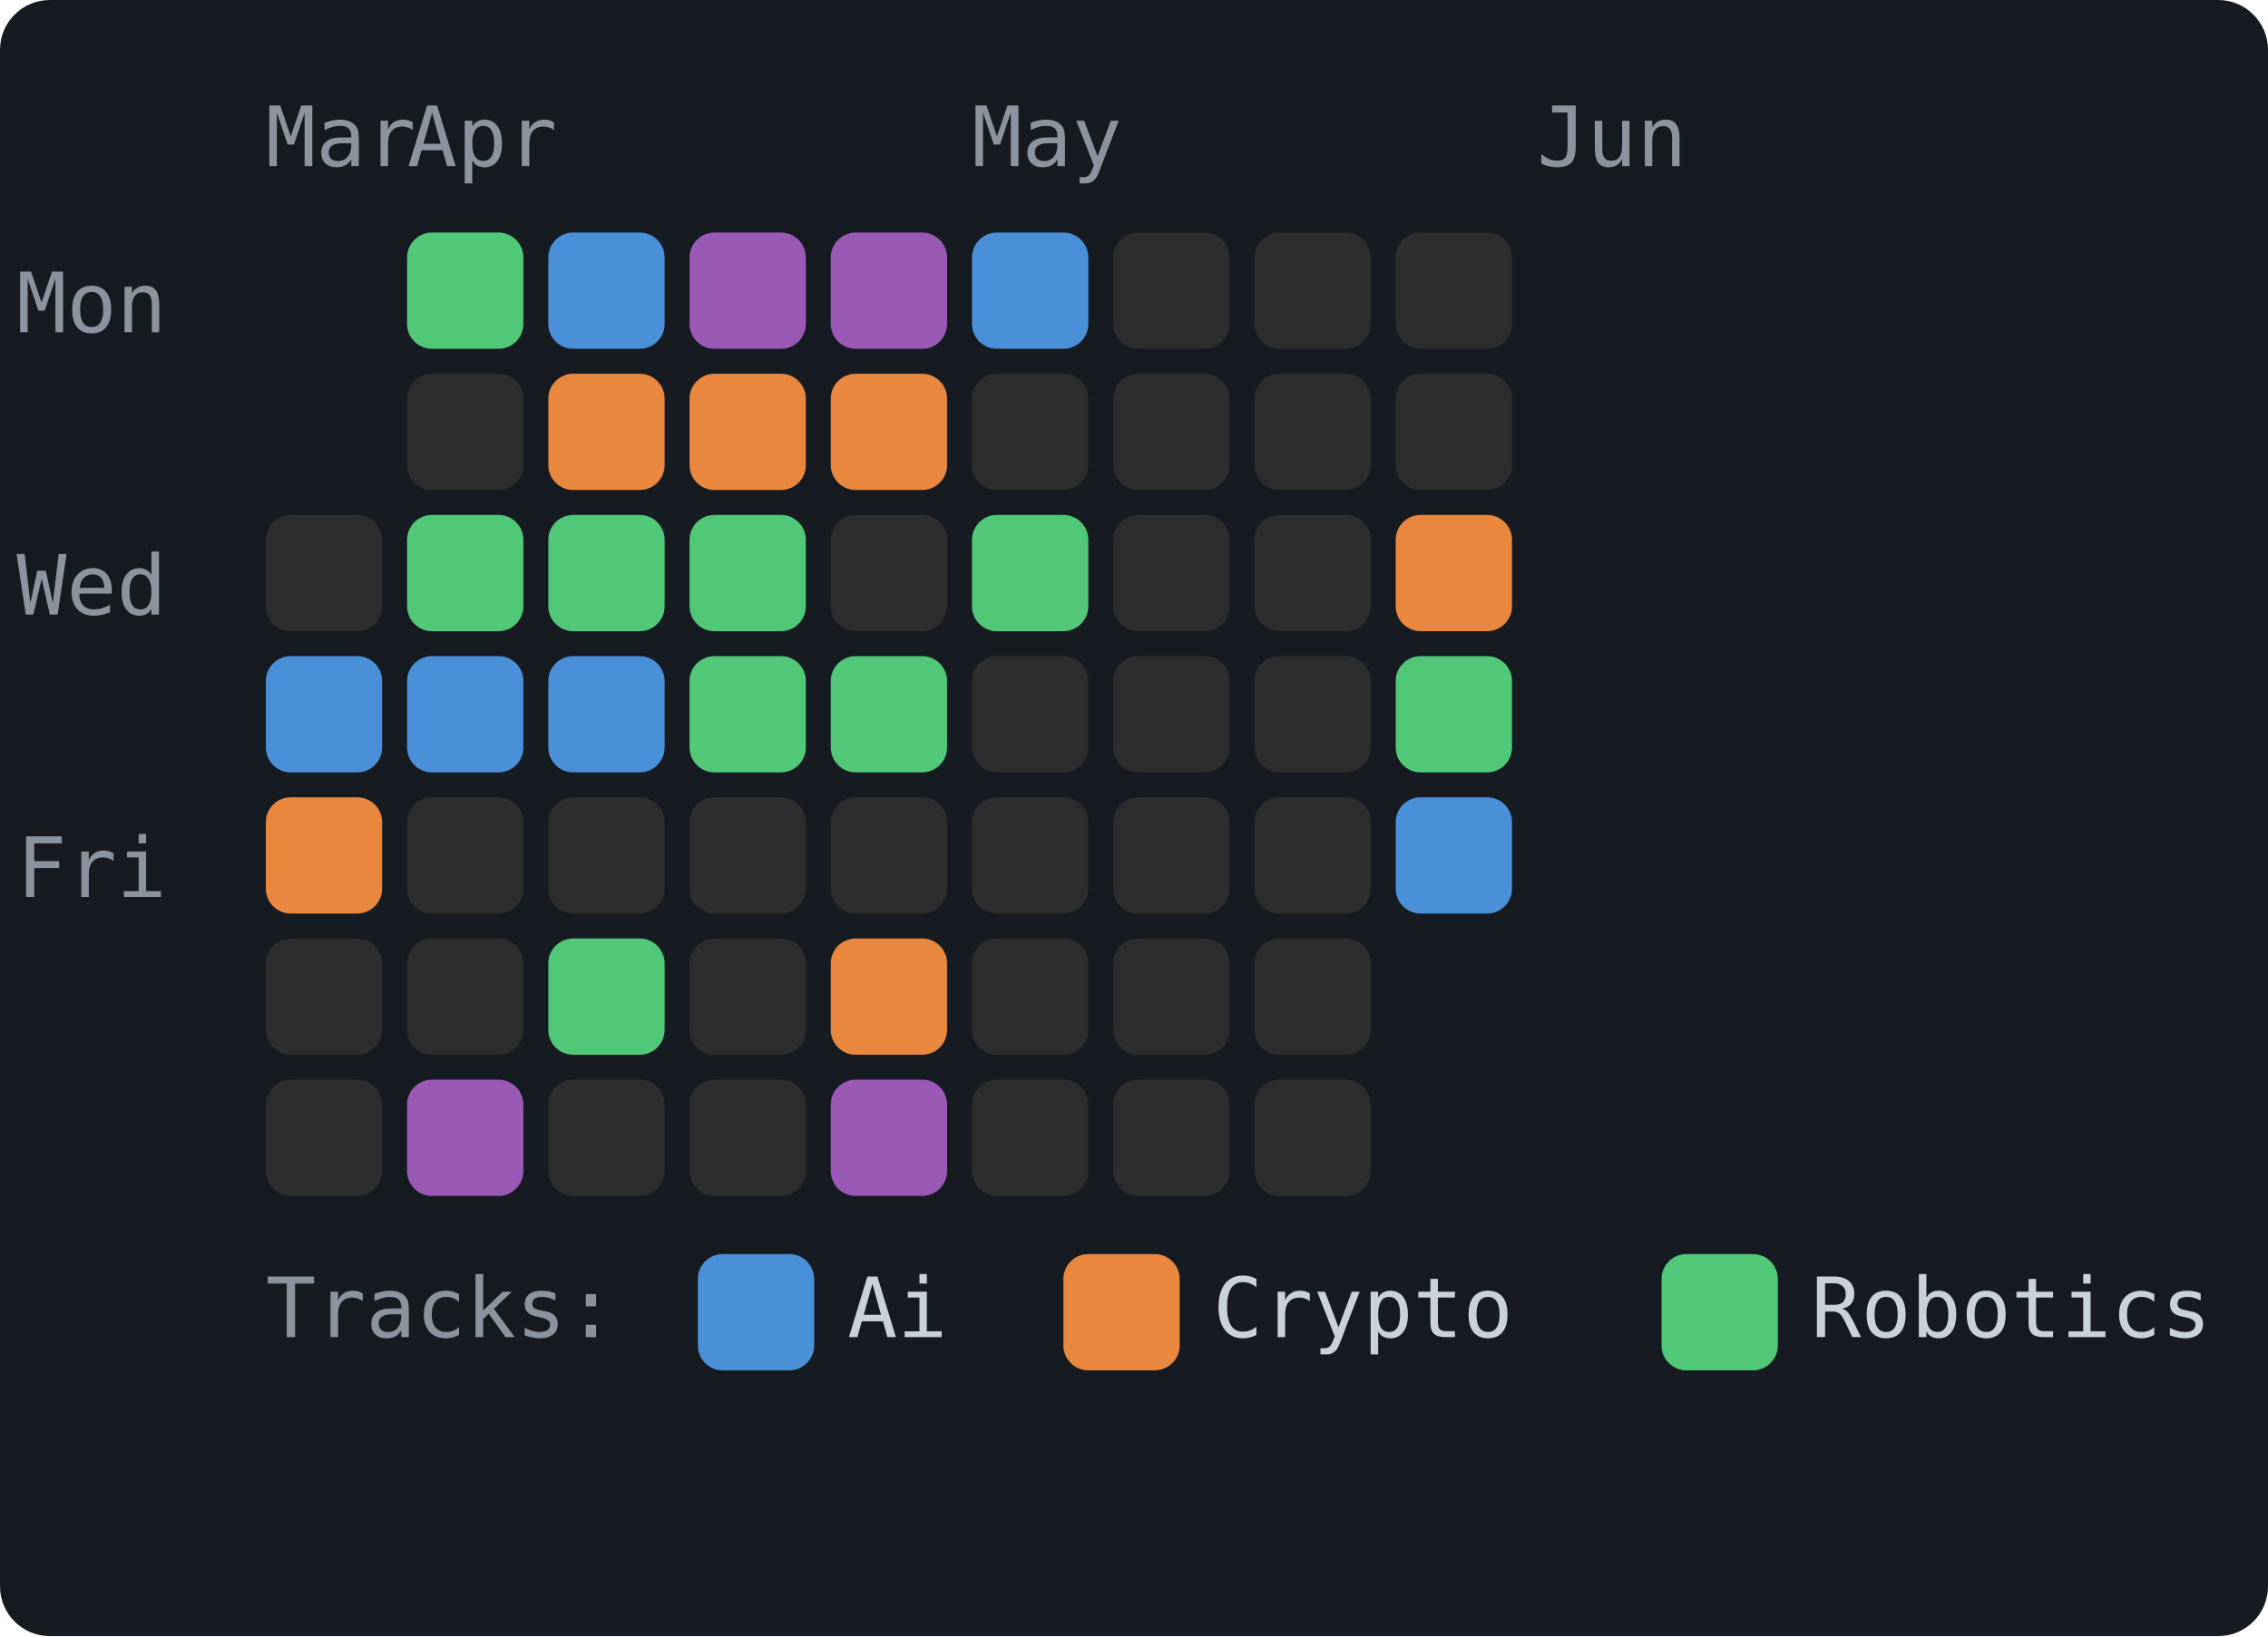
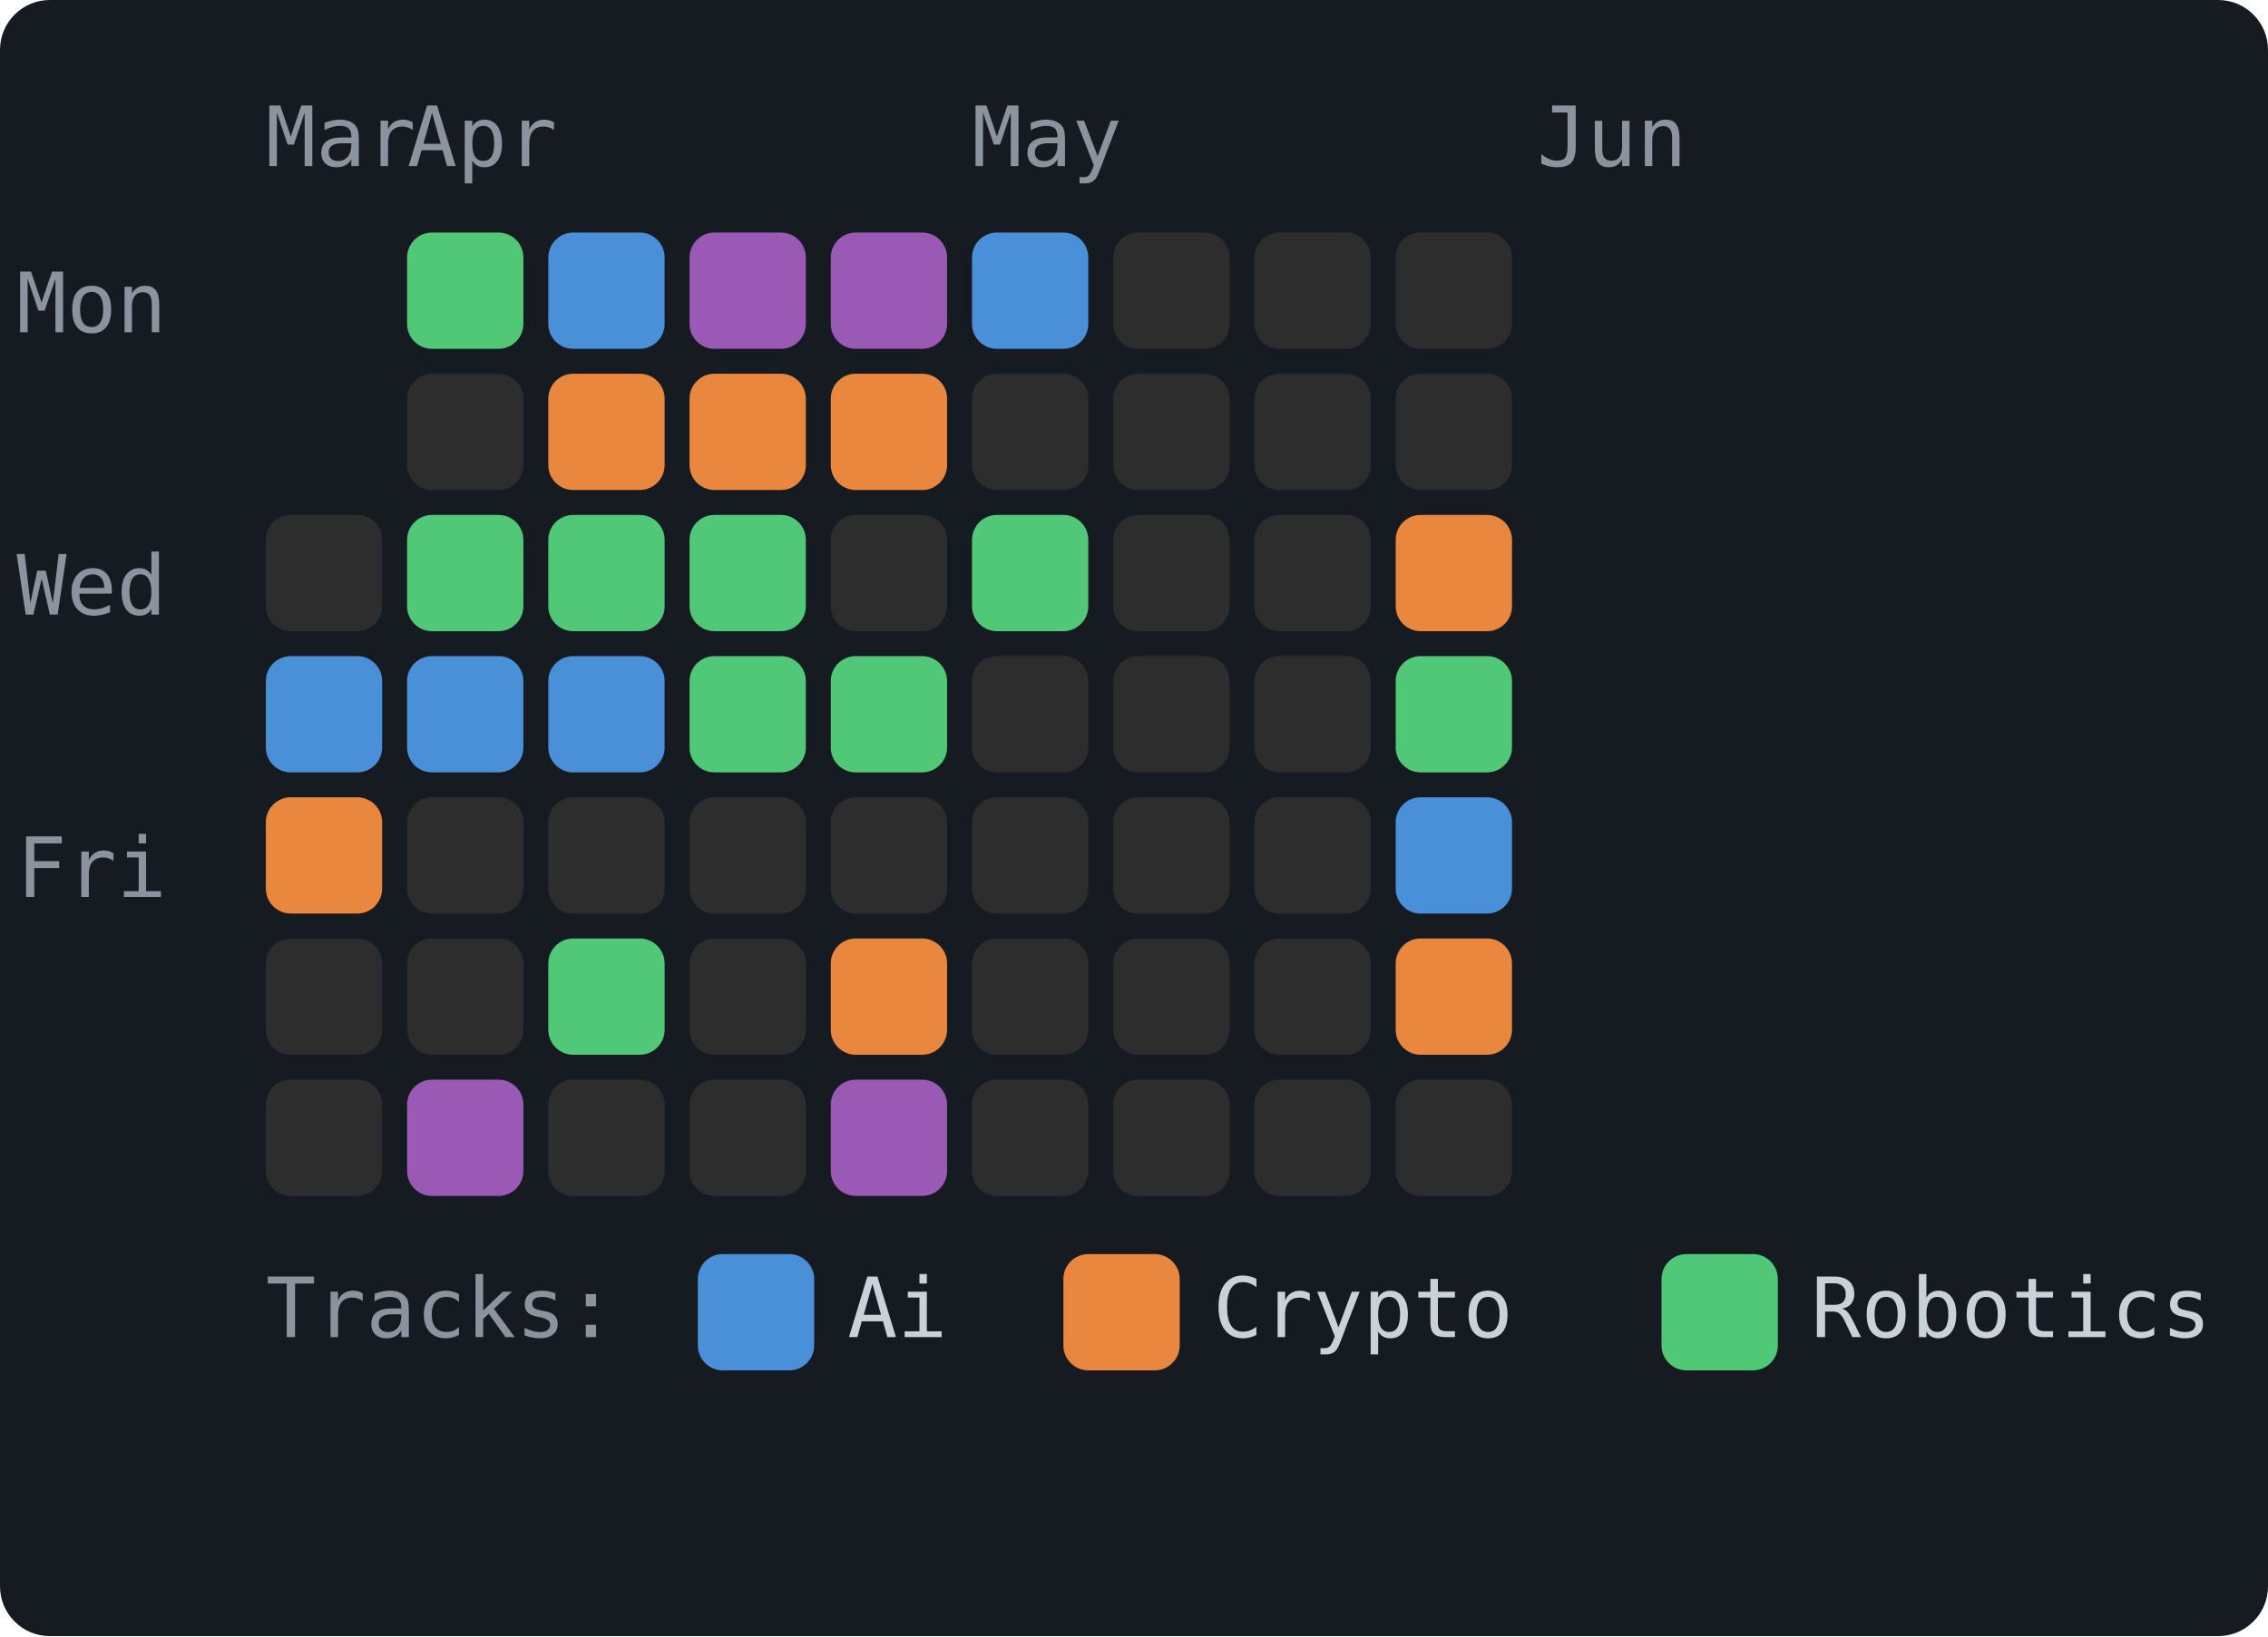
<svg xmlns="http://www.w3.org/2000/svg" width="273" height="197" viewBox="0 0 273 197">
  <rect width="273" height="197" fill="#161B22" rx="6" />
  <text x="2" y="40" fill="#8B949E" font-family="monospace" font-size="10">Mon</text>
  <text x="2" y="74" fill="#8B949E" font-family="monospace" font-size="10">Wed</text>
  <text x="2" y="108" fill="#8B949E" font-family="monospace" font-size="10">Fri</text>
  <text x="32" y="20" fill="#8B949E" font-family="monospace" font-size="10">Mar</text>
  <text x="49" y="20" fill="#8B949E" font-family="monospace" font-size="10">Apr</text>
  <text x="117" y="20" fill="#8B949E" font-family="monospace" font-size="10">May</text>
  <text x="185" y="20" fill="#8B949E" font-family="monospace" font-size="10">Jun</text>
  <rect x="32" y="62" width="14" height="14" rx="3" fill="#2D2D2D" />
  <rect x="32" y="79" width="14" height="14" rx="3" fill="#4A90D9" />
  <rect x="32" y="96" width="14" height="14" rx="3" fill="#E8873D" />
  <rect x="32" y="113" width="14" height="14" rx="3" fill="#2D2D2D" />
  <rect x="32" y="130" width="14" height="14" rx="3" fill="#2D2D2D" />
  <rect x="49" y="28" width="14" height="14" rx="3" fill="#50C878" />
  <rect x="49" y="45" width="14" height="14" rx="3" fill="#2D2D2D" />
  <rect x="49" y="62" width="14" height="14" rx="3" fill="#50C878" />
  <rect x="49" y="79" width="14" height="14" rx="3" fill="#4A90D9" />
  <rect x="49" y="96" width="14" height="14" rx="3" fill="#2D2D2D" />
  <rect x="49" y="113" width="14" height="14" rx="3" fill="#2D2D2D" />
  <rect x="49" y="130" width="14" height="14" rx="3" fill="#9B59B6" />
  <rect x="66" y="28" width="14" height="14" rx="3" fill="#4A90D9" />
  <rect x="66" y="45" width="14" height="14" rx="3" fill="#E8873D" />
  <rect x="66" y="62" width="14" height="14" rx="3" fill="#50C878" />
  <rect x="66" y="79" width="14" height="14" rx="3" fill="#4A90D9" />
  <rect x="66" y="96" width="14" height="14" rx="3" fill="#2D2D2D" />
  <rect x="66" y="113" width="14" height="14" rx="3" fill="#50C878" />
  <rect x="66" y="130" width="14" height="14" rx="3" fill="#2D2D2D" />
  <rect x="83" y="28" width="14" height="14" rx="3" fill="#9B59B6" />
  <rect x="83" y="45" width="14" height="14" rx="3" fill="#E8873D" />
  <rect x="83" y="62" width="14" height="14" rx="3" fill="#50C878" />
  <rect x="83" y="79" width="14" height="14" rx="3" fill="#50C878" />
  <rect x="83" y="96" width="14" height="14" rx="3" fill="#2D2D2D" />
  <rect x="83" y="113" width="14" height="14" rx="3" fill="#2D2D2D" />
  <rect x="83" y="130" width="14" height="14" rx="3" fill="#2D2D2D" />
  <rect x="100" y="28" width="14" height="14" rx="3" fill="#9B59B6" />
  <rect x="100" y="45" width="14" height="14" rx="3" fill="#E8873D" />
  <rect x="100" y="62" width="14" height="14" rx="3" fill="#2D2D2D" />
  <rect x="100" y="79" width="14" height="14" rx="3" fill="#50C878" />
  <rect x="100" y="96" width="14" height="14" rx="3" fill="#2D2D2D" />
  <rect x="100" y="113" width="14" height="14" rx="3" fill="#E8873D" />
  <rect x="100" y="130" width="14" height="14" rx="3" fill="#9B59B6" />
  <rect x="117" y="28" width="14" height="14" rx="3" fill="#4A90D9" />
  <rect x="117" y="45" width="14" height="14" rx="3" fill="#2D2D2D" />
  <rect x="117" y="62" width="14" height="14" rx="3" fill="#50C878" />
  <rect x="117" y="79" width="14" height="14" rx="3" fill="#2D2D2D" />
  <rect x="117" y="96" width="14" height="14" rx="3" fill="#2D2D2D" />
  <rect x="117" y="113" width="14" height="14" rx="3" fill="#2D2D2D" />
  <rect x="117" y="130" width="14" height="14" rx="3" fill="#2D2D2D" />
  <rect x="134" y="28" width="14" height="14" rx="3" fill="#2D2D2D" />
  <rect x="134" y="45" width="14" height="14" rx="3" fill="#2D2D2D" />
  <rect x="134" y="62" width="14" height="14" rx="3" fill="#2D2D2D" />
  <rect x="134" y="79" width="14" height="14" rx="3" fill="#2D2D2D" />
  <rect x="134" y="96" width="14" height="14" rx="3" fill="#2D2D2D" />
  <rect x="134" y="113" width="14" height="14" rx="3" fill="#2D2D2D" />
  <rect x="134" y="130" width="14" height="14" rx="3" fill="#2D2D2D" />
  <rect x="151" y="28" width="14" height="14" rx="3" fill="#2D2D2D" />
  <rect x="151" y="45" width="14" height="14" rx="3" fill="#2D2D2D" />
  <rect x="151" y="62" width="14" height="14" rx="3" fill="#2D2D2D" />
  <rect x="151" y="79" width="14" height="14" rx="3" fill="#2D2D2D" />
  <rect x="151" y="96" width="14" height="14" rx="3" fill="#2D2D2D" />
  <rect x="151" y="113" width="14" height="14" rx="3" fill="#2D2D2D" />
  <rect x="151" y="130" width="14" height="14" rx="3" fill="#2D2D2D" />
  <rect x="168" y="28" width="14" height="14" rx="3" fill="#2D2D2D" />
  <rect x="168" y="45" width="14" height="14" rx="3" fill="#2D2D2D" />
  <rect x="168" y="62" width="14" height="14" rx="3" fill="#E8873D" />
  <rect x="168" y="79" width="14" height="14" rx="3" fill="#50C878" />
  <rect x="168" y="96" width="14" height="14" rx="3" fill="#4A90D9" />
+   <rect x="168" y="113" width="14" height="14" rx="3" fill="#E8873D" />
+   <rect x="168" y="130" width="14" height="14" rx="3" fill="#2D2D2D" />
  <text x="32" y="161" fill="#8B949E" font-family="monospace" font-size="10">Tracks:</text>
  <rect x="84" y="151" width="14" height="14" rx="3" fill="#4A90D9" />
  <text x="102" y="161" fill="#C9D1D9" font-family="monospace" font-size="10">Ai</text>
  <rect x="128" y="151" width="14" height="14" rx="3" fill="#E8873D" />
  <text x="146" y="161" fill="#C9D1D9" font-family="monospace" font-size="10">Crypto</text>
  <rect x="200" y="151" width="14" height="14" rx="3" fill="#50C878" />
  <text x="218" y="161" fill="#C9D1D9" font-family="monospace" font-size="10">Robotics</text>
  <rect x="286" y="151" width="14" height="14" rx="3" fill="#9B59B6" />
  <text x="304" y="161" fill="#C9D1D9" font-family="monospace" font-size="10">Integration</text>
  <rect x="393" y="151" width="14" height="14" rx="3" fill="#2D2D2D" />
  <text x="411" y="161" fill="#C9D1D9" font-family="monospace" font-size="10">No activity</text>
</svg>
